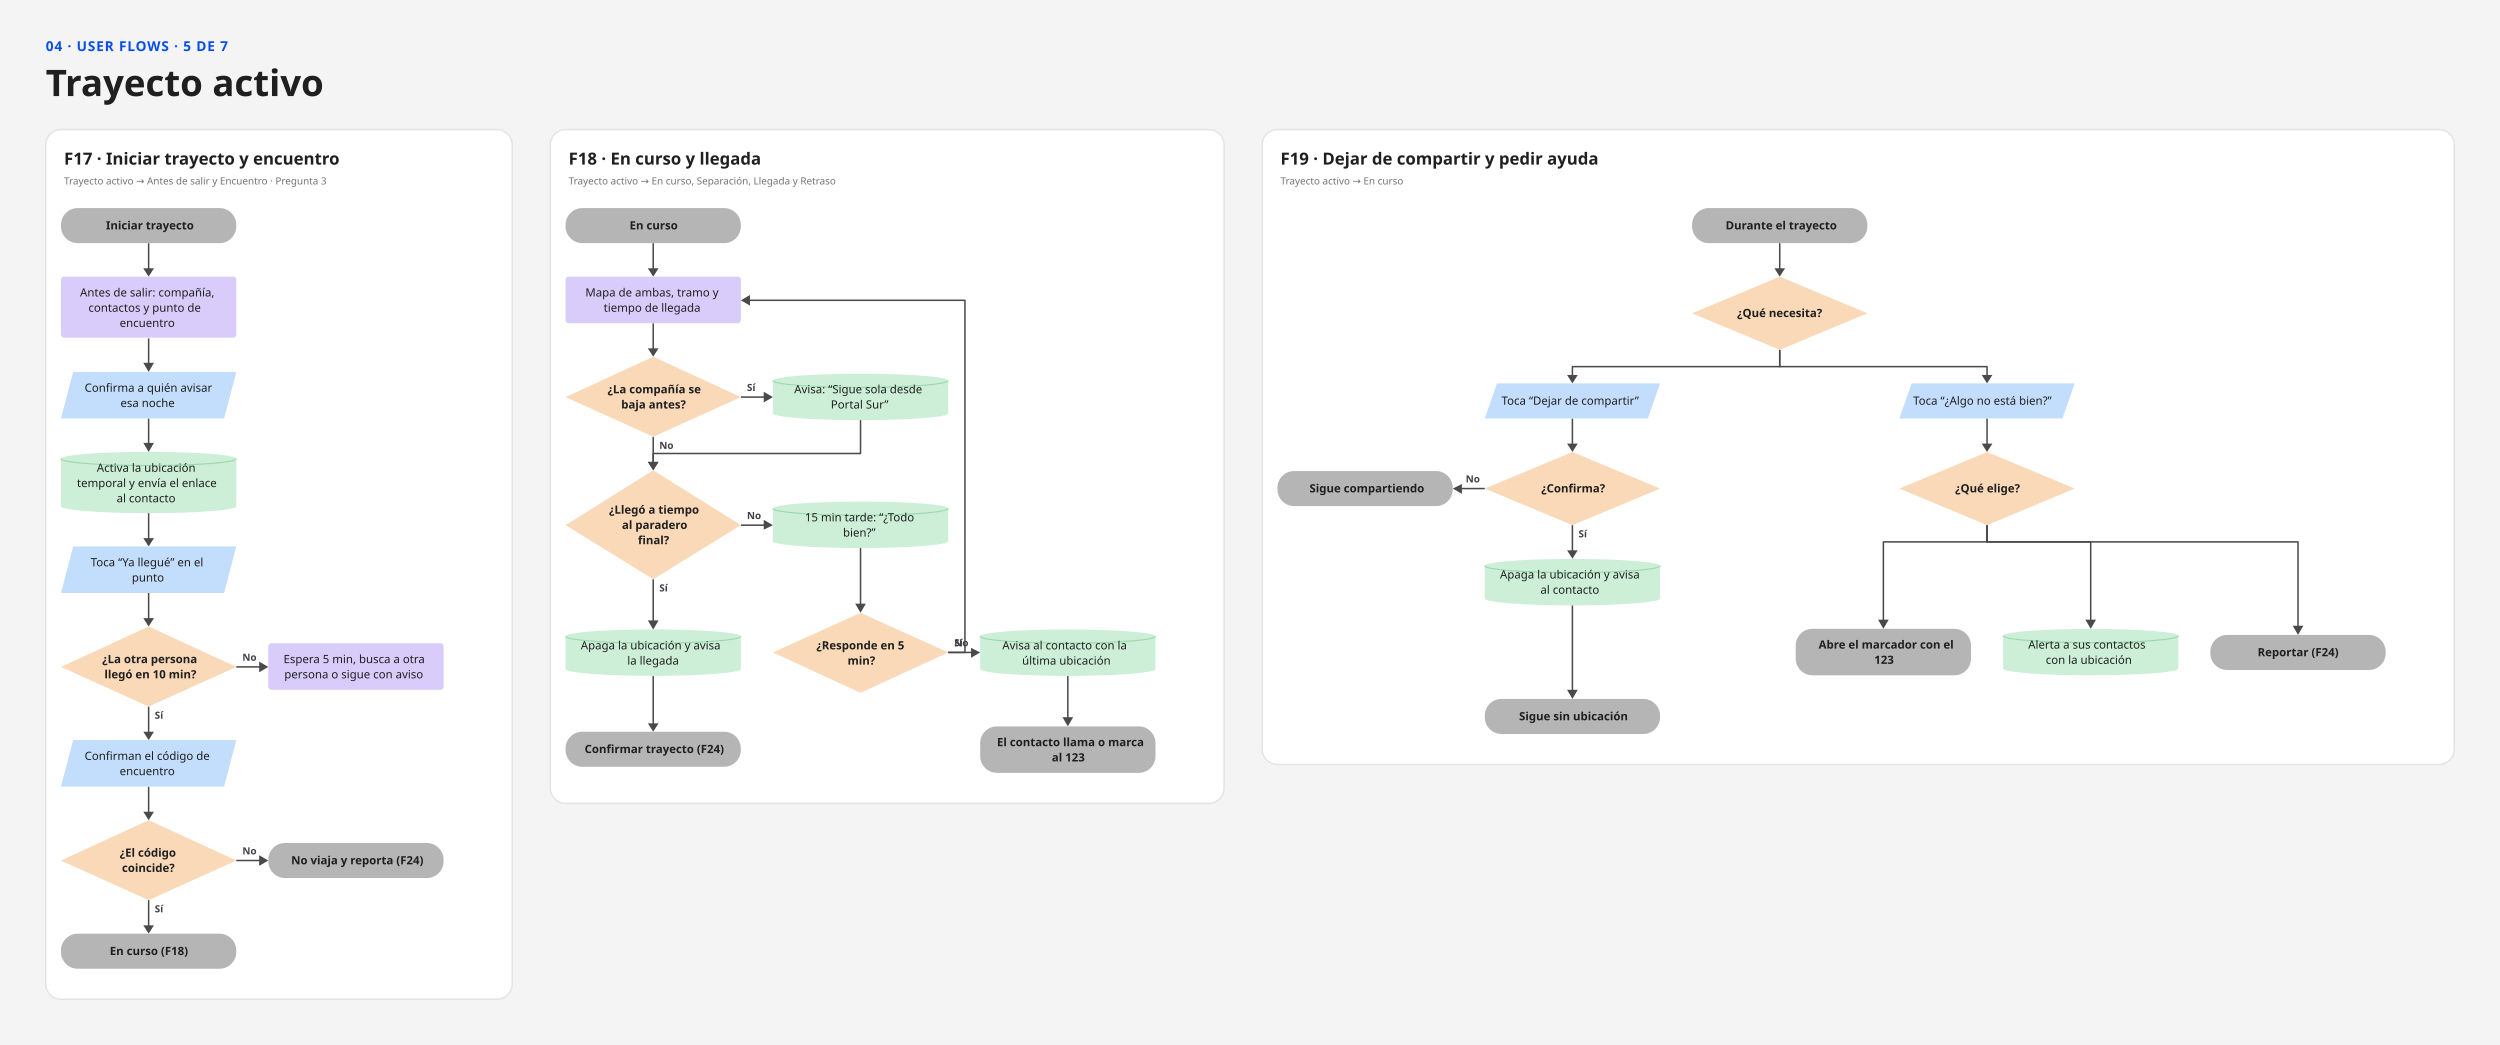
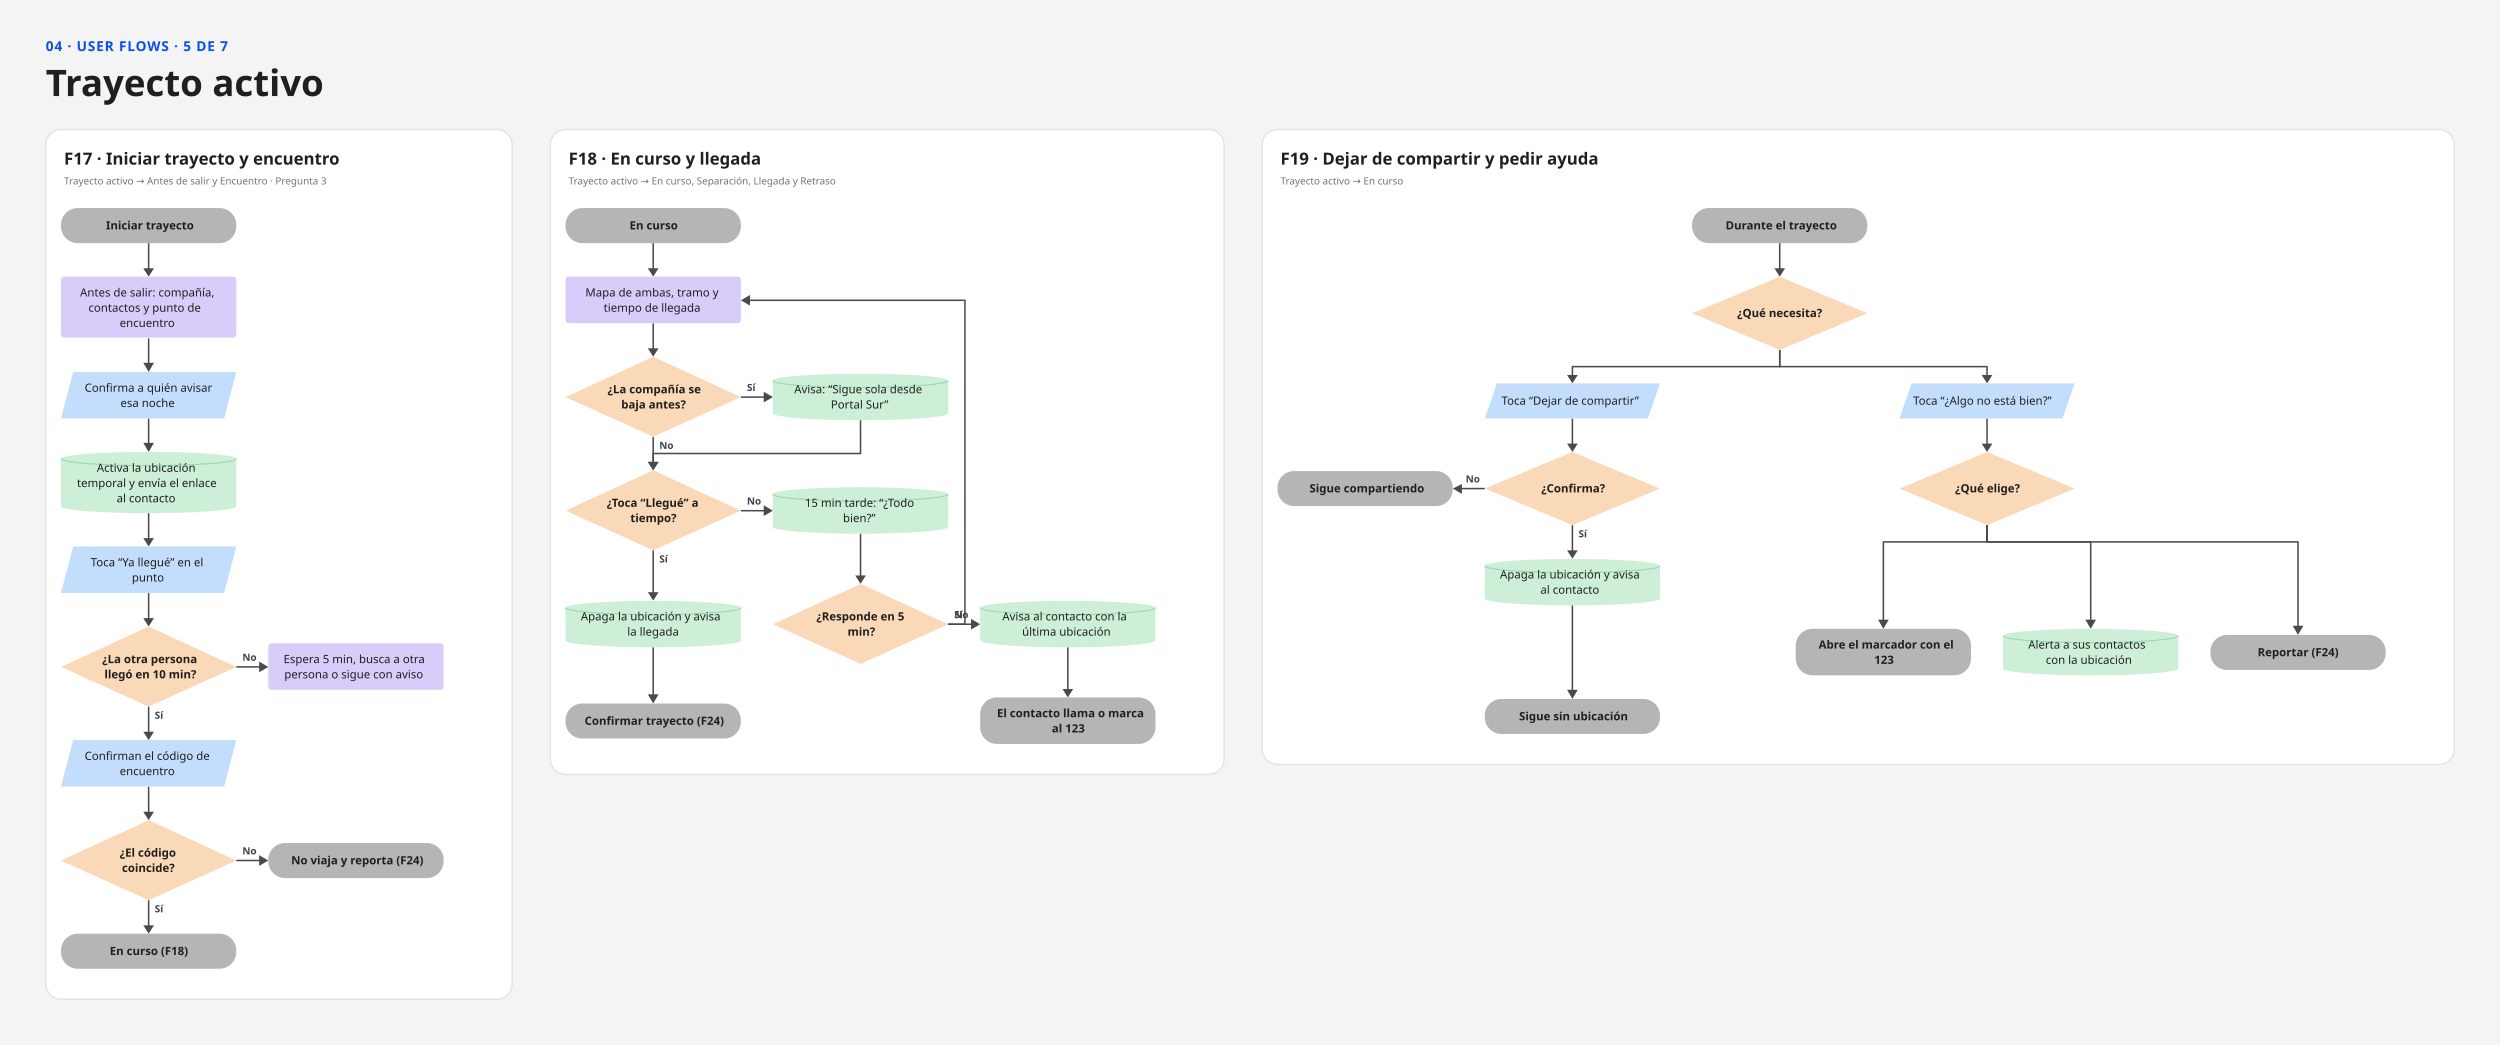
<svg xmlns="http://www.w3.org/2000/svg" width="3280" height="1371" viewBox="0 0 3280 1371">
  <rect id="Fondo" x="0" y="0" width="3280" height="1371" fill="#F4F4F5" />
  <text y="67" font-family="Space Mono" font-size="18" font-weight="700" fill="#084FE9" letter-spacing="1.08">
    <tspan x="60" dy="0">04 · USER FLOWS · 5 DE 7</tspan>
  </text>
  <text y="126" font-family="Space Grotesk" font-size="48" font-weight="700" fill="#1F1F1F">
    <tspan x="60" dy="0">Trayecto activo</tspan>
  </text>
  <g id="F17 · Iniciar trayecto y encuentro">
    <rect x="60" y="170" width="612" height="1141" fill="#FFFFFF" rx="20" ry="20" stroke="#E4E4E7" stroke-width="2" />
    <text y="216" font-family="Space Grotesk" font-size="22" font-weight="700" fill="#1F1F1F">
      <tspan x="84" dy="0">F17 · Iniciar trayecto y encuentro</tspan>
    </text>
    <text y="242" font-family="Space Mono" font-size="13" font-weight="400" fill="#71717A">
      <tspan x="84" dy="0">Trayecto activo → Antes de salir y Encuentro · Pregunta 3</tspan>
    </text>
    <path d="M 195 319 L 195 356" fill="none" stroke="#4A4A4A" stroke-width="2" stroke-linejoin="round" />
    <polygon points="195,363 188,352 202,352" fill="#4A4A4A" />
    <path d="M 195 444 L 195 481" fill="none" stroke="#4A4A4A" stroke-width="2" stroke-linejoin="round" />
    <polygon points="195,488 188,476 202,476" fill="#4A4A4A" />
    <path d="M 195 549 L 195 586" fill="none" stroke="#4A4A4A" stroke-width="2" stroke-linejoin="round" />
    <polygon points="195,593 188,581 202,581" fill="#4A4A4A" />
    <path d="M 195 673 L 195 710" fill="none" stroke="#4A4A4A" stroke-width="2" stroke-linejoin="round" />
    <polygon points="195,717 188,706 202,706" fill="#4A4A4A" />
    <path d="M 195 778 L 195 815" fill="none" stroke="#4A4A4A" stroke-width="2" stroke-linejoin="round" />
    <polygon points="195,822 188,811 202,811" fill="#4A4A4A" />
    <path d="M 310 875 L 345 875" fill="none" stroke="#4A4A4A" stroke-width="2" stroke-linejoin="round" />
    <polygon points="352,875 340,868 340,882" fill="#4A4A4A" />
    <path d="M 195 927 L 195 964" fill="none" stroke="#4A4A4A" stroke-width="2" stroke-linejoin="round" />
    <polygon points="195,971 188,960 202,960" fill="#4A4A4A" />
    <path d="M 195 1032 L 195 1069" fill="none" stroke="#4A4A4A" stroke-width="2" stroke-linejoin="round" />
    <polygon points="195,1076 188,1065 202,1065" fill="#4A4A4A" />
    <path d="M 310 1129 L 345 1129" fill="none" stroke="#4A4A4A" stroke-width="2" stroke-linejoin="round" />
    <polygon points="352,1129 340,1122 340,1136" fill="#4A4A4A" />
    <path d="M 195 1181 L 195 1218" fill="none" stroke="#4A4A4A" stroke-width="2" stroke-linejoin="round" />
    <polygon points="195,1225 188,1214 202,1214" fill="#4A4A4A" />
    <rect x="80" y="273" width="230" height="46" fill="#B5B5B5" rx="22" ry="22" />
    <text y="301" font-family="Space Grotesk" font-size="15" font-weight="700" fill="#1F1F1F">
      <tspan x="139" dy="0">Iniciar trayecto</tspan>
    </text>
    <rect x="80" y="363" width="230" height="80" fill="#D9CCFB" rx="4" ry="4" />
    <text y="389" font-family="Space Grotesk" font-size="15" font-weight="400" fill="#1F1F1F">
      <tspan x="105" dy="0">Antes de salir: compañía,</tspan>
      <tspan x="116" dy="20">contactos y punto de</tspan>
      <tspan x="157" dy="20">encuentro</tspan>
    </text>
    <polygon points="96,488 310,488 294,549 80,549" fill="#C3DDFD" />
    <text y="514" font-family="Space Grotesk" font-size="15" font-weight="400" fill="#1F1F1F">
      <tspan x="111" dy="0">Confirma a quién avisar</tspan>
      <tspan x="158" dy="20">esa noche</tspan>
    </text>
    <path d="M 80 601.8 A 115.0 9 0 0 1 310 601.8 L 310 664.3 A 115.0 9 0 0 1 80 664.3 Z" fill="#CDEFD7" />
    <path d="M 80 601.8 A 115.0 9 0 0 0 310 601.8" fill="none" stroke="#9AD9AE" stroke-width="1.5" />
    <text y="619" font-family="Space Grotesk" font-size="15" font-weight="400" fill="#1F1F1F">
      <tspan x="127" dy="0">Activa la ubicación</tspan>
      <tspan x="101" dy="20">temporal y envía el enlace</tspan>
      <tspan x="153" dy="20">al contacto</tspan>
    </text>
    <polygon points="96,717 310,717 294,778 80,778" fill="#C3DDFD" />
    <text y="743" font-family="Space Grotesk" font-size="15" font-weight="400" fill="#1F1F1F">
      <tspan x="119" dy="0">Toca “Ya llegué” en el</tspan>
      <tspan x="173" dy="20">punto</tspan>
    </text>
    <polygon points="195,822 310,875 195,927 80,875" fill="#FAD9B8" />
    <text y="870" font-family="Space Grotesk" font-size="15" font-weight="700" fill="#1F1F1F">
      <tspan x="134" dy="0">¿La otra persona</tspan>
      <tspan x="137" dy="20">llegó en 10 min?</tspan>
    </text>
    <rect x="352" y="844" width="230" height="61" fill="#D9CCFB" rx="4" ry="4" />
    <text y="870" font-family="Space Grotesk" font-size="15" font-weight="400" fill="#1F1F1F">
      <tspan x="372" dy="0">Espera 5 min, busca a otra</tspan>
      <tspan x="373" dy="20">persona o sigue con aviso</tspan>
    </text>
    <polygon points="96,971 310,971 294,1032 80,1032" fill="#C3DDFD" />
    <text y="997" font-family="Space Grotesk" font-size="15" font-weight="400" fill="#1F1F1F">
      <tspan x="111" dy="0">Confirman el código de</tspan>
      <tspan x="157" dy="20">encuentro</tspan>
    </text>
    <polygon points="195,1076 310,1129 195,1181 80,1129" fill="#FAD9B8" />
    <text y="1124" font-family="Space Grotesk" font-size="15" font-weight="700" fill="#1F1F1F">
      <tspan x="157" dy="0">¿El código</tspan>
      <tspan x="160" dy="20">coincide?</tspan>
    </text>
    <rect x="352" y="1106" width="230" height="46" fill="#B5B5B5" rx="22" ry="22" />
    <text y="1134" font-family="Space Grotesk" font-size="15" font-weight="700" fill="#1F1F1F">
      <tspan x="382" dy="0">No viaja y reporta (F24)</tspan>
    </text>
    <rect x="80" y="1225" width="230" height="46" fill="#B5B5B5" rx="22" ry="22" />
    <text y="1253" font-family="Space Grotesk" font-size="15" font-weight="700" fill="#1F1F1F">
      <tspan x="144" dy="0">En curso (F18)</tspan>
    </text>
    <text y="867" font-family="Space Grotesk" font-size="13" font-weight="700" fill="#3F3F46">
      <tspan x="318" dy="0">No</tspan>
    </text>
    <text y="943" font-family="Space Grotesk" font-size="13" font-weight="700" fill="#3F3F46">
      <tspan x="203" dy="0">Sí</tspan>
    </text>
    <text y="1121" font-family="Space Grotesk" font-size="13" font-weight="700" fill="#3F3F46">
      <tspan x="318" dy="0">No</tspan>
    </text>
    <text y="1197" font-family="Space Grotesk" font-size="13" font-weight="700" fill="#3F3F46">
      <tspan x="203" dy="0">Sí</tspan>
    </text>
  </g>
  <g id="F18 · En curso y llegada">
-     <rect x="722" y="170" width="884" height="884" fill="#FFFFFF" rx="20" ry="20" stroke="#E4E4E7" stroke-width="2" />
+     <rect x="722" y="170" width="884" height="846" fill="#FFFFFF" rx="20" ry="20" stroke="#E4E4E7" stroke-width="2" />
    <text y="216" font-family="Space Grotesk" font-size="22" font-weight="700" fill="#1F1F1F">
      <tspan x="746" dy="0">F18 · En curso y llegada</tspan>
    </text>
    <text y="242" font-family="Space Mono" font-size="13" font-weight="400" fill="#71717A">
      <tspan x="746" dy="0">Trayecto activo → En curso, Separación, Llegada y Retraso</tspan>
    </text>
    <path d="M 857 319 L 857 356" fill="none" stroke="#4A4A4A" stroke-width="2" stroke-linejoin="round" />
    <polygon points="857,363 850,352 864,352" fill="#4A4A4A" />
    <path d="M 857 424 L 857 461" fill="none" stroke="#4A4A4A" stroke-width="2" stroke-linejoin="round" />
    <polygon points="857,468 850,457 864,457" fill="#4A4A4A" />
    <path d="M 972 521 L 1007 521" fill="none" stroke="#4A4A4A" stroke-width="2" stroke-linejoin="round" />
    <polygon points="1014,521 1002,514 1002,528" fill="#4A4A4A" />
    <path d="M 857 573 L 857 610" fill="none" stroke="#4A4A4A" stroke-width="2" stroke-linejoin="round" />
    <polygon points="857,617 850,606 864,606" fill="#4A4A4A" />
    <path d="M 1129 551 L 1129 595 L 857 595 L 857 610" fill="none" stroke="#4A4A4A" stroke-width="2" stroke-linejoin="round" />
    <polygon points="857,617 850,606 864,606" fill="#4A4A4A" />
-     <path d="M 857 760 L 857 819" fill="none" stroke="#4A4A4A" stroke-width="2" stroke-linejoin="round" />
-     <polygon points="857,826 850,814 864,814" fill="#4A4A4A" />
-     <path d="M 857 887 L 857 953" fill="none" stroke="#4A4A4A" stroke-width="2" stroke-linejoin="round" />
-     <polygon points="857,960 850,949 864,949" fill="#4A4A4A" />
-     <path d="M 972 689 L 1007 689" fill="none" stroke="#4A4A4A" stroke-width="2" stroke-linejoin="round" />
-     <polygon points="1014,689 1002,682 1002,695" fill="#4A4A4A" />
-     <path d="M 1129 719 L 1129 797" fill="none" stroke="#4A4A4A" stroke-width="2" stroke-linejoin="round" />
-     <polygon points="1129,804 1122,792 1136,792" fill="#4A4A4A" />
-     <path d="M 1244 856 L 1279 856" fill="none" stroke="#4A4A4A" stroke-width="2" stroke-linejoin="round" />
-     <polygon points="1286,856 1274,850 1274,863" fill="#4A4A4A" />
-     <path d="M 1401 887 L 1401 946" fill="none" stroke="#4A4A4A" stroke-width="2" stroke-linejoin="round" />
-     <polygon points="1401,953 1394,941 1408,941" fill="#4A4A4A" />
-     <path d="M 1244 856 L 1266 856 L 1266 394 L 979 394" fill="none" stroke="#4A4A4A" stroke-width="2" stroke-linejoin="round" />
+     <path d="M 857 722 L 857 781" fill="none" stroke="#4A4A4A" stroke-width="2" stroke-linejoin="round" />
+     <polygon points="857,788 850,777 864,777" fill="#4A4A4A" />
+     <path d="M 857 849 L 857 916" fill="none" stroke="#4A4A4A" stroke-width="2" stroke-linejoin="round" />
+     <polygon points="857,923 850,911 864,911" fill="#4A4A4A" />
+     <path d="M 972 670 L 1007 670" fill="none" stroke="#4A4A4A" stroke-width="2" stroke-linejoin="round" />
+     <polygon points="1014,670 1002,663 1002,677" fill="#4A4A4A" />
+     <path d="M 1129 700 L 1129 759" fill="none" stroke="#4A4A4A" stroke-width="2" stroke-linejoin="round" />
+     <polygon points="1129,766 1122,755 1136,755" fill="#4A4A4A" />
+     <path d="M 1244 819 L 1279 819" fill="none" stroke="#4A4A4A" stroke-width="2" stroke-linejoin="round" />
+     <polygon points="1286,819 1274,812 1274,826" fill="#4A4A4A" />
+     <path d="M 1401 849 L 1401 908" fill="none" stroke="#4A4A4A" stroke-width="2" stroke-linejoin="round" />
+     <polygon points="1401,915 1394,904 1408,904" fill="#4A4A4A" />
+     <path d="M 1244 819 L 1266 819 L 1266 394 L 979 394" fill="none" stroke="#4A4A4A" stroke-width="2" stroke-linejoin="round" />
    <polygon points="972,394 984,387 984,401" fill="#4A4A4A" />
    <rect x="742" y="273" width="230" height="46" fill="#B5B5B5" rx="22" ry="22" />
    <text y="301" font-family="Space Grotesk" font-size="15" font-weight="700" fill="#1F1F1F">
      <tspan x="826" dy="0">En curso</tspan>
    </text>
    <rect x="742" y="363" width="230" height="61" fill="#D9CCFB" rx="4" ry="4" />
    <text y="389" font-family="Space Grotesk" font-size="15" font-weight="400" fill="#1F1F1F">
      <tspan x="768" dy="0">Mapa de ambas, tramo y</tspan>
      <tspan x="792" dy="20">tiempo de llegada</tspan>
    </text>
    <polygon points="857,468 972,521 857,573 742,521" fill="#FAD9B8" />
    <text y="516" font-family="Space Grotesk" font-size="15" font-weight="700" fill="#1F1F1F">
      <tspan x="797" dy="0">¿La compañía se</tspan>
      <tspan x="815" dy="20">baja antes?</tspan>
    </text>
    <path d="M 1014 499.3 A 115.0 9 0 0 1 1244 499.3 L 1244 542.3 A 115.0 9 0 0 1 1014 542.3 Z" fill="#CDEFD7" />
    <path d="M 1014 499.3 A 115.0 9 0 0 0 1244 499.3" fill="none" stroke="#9AD9AE" stroke-width="1.5" />
    <text y="516" font-family="Space Grotesk" font-size="15" font-weight="400" fill="#1F1F1F">
      <tspan x="1042" dy="0">Avisa: “Sigue sola desde</tspan>
      <tspan x="1090" dy="20">Portal Sur”</tspan>
    </text>
-     <polygon points="857,617 972,689 857,760 742,689" fill="#FAD9B8" />
-     <text y="674" font-family="Space Grotesk" font-size="15" font-weight="700" fill="#1F1F1F">
-       <tspan x="799" dy="0">¿Llegó a tiempo</tspan>
-       <tspan x="816" dy="20">al paradero</tspan>
-       <tspan x="837" dy="20">final?</tspan>
-     </text>
-     <path d="M 742 834.8 A 115.0 9 0 0 1 972 834.8 L 972 877.8 A 115.0 9 0 0 1 742 877.8 Z" fill="#CDEFD7" />
-     <path d="M 742 834.8 A 115.0 9 0 0 0 972 834.8" fill="none" stroke="#9AD9AE" stroke-width="1.5" />
-     <text y="852" font-family="Space Grotesk" font-size="15" font-weight="400" fill="#1F1F1F">
+     <polygon points="857,617 972,670 857,722 742,670" fill="#FAD9B8" />
+     <text y="665" font-family="Space Grotesk" font-size="15" font-weight="700" fill="#1F1F1F">
+       <tspan x="796" dy="0">¿Toca “Llegué” a</tspan>
+       <tspan x="827" dy="20">tiempo?</tspan>
+     </text>
+     <path d="M 742 797.3 A 115.0 9 0 0 1 972 797.3 L 972 840.3 A 115.0 9 0 0 1 742 840.3 Z" fill="#CDEFD7" />
+     <path d="M 742 797.3 A 115.0 9 0 0 0 972 797.3" fill="none" stroke="#9AD9AE" stroke-width="1.5" />
+     <text y="814" font-family="Space Grotesk" font-size="15" font-weight="400" fill="#1F1F1F">
      <tspan x="762" dy="0">Apaga la ubicación y avisa</tspan>
      <tspan x="823" dy="20">la llegada</tspan>
    </text>
-     <rect x="742" y="960" width="230" height="46" fill="#B5B5B5" rx="22" ry="22" />
-     <text y="988" font-family="Space Grotesk" font-size="15" font-weight="700" fill="#1F1F1F">
+     <rect x="742" y="923" width="230" height="46" fill="#B5B5B5" rx="22" ry="22" />
+     <text y="951" font-family="Space Grotesk" font-size="15" font-weight="700" fill="#1F1F1F">
      <tspan x="767" dy="0">Confirmar trayecto (F24)</tspan>
    </text>
-     <path d="M 1014 667.05 A 115.0 9 0 0 1 1244 667.05 L 1244 710.05 A 115.0 9 0 0 1 1014 710.05 Z" fill="#CDEFD7" />
-     <path d="M 1014 667.05 A 115.0 9 0 0 0 1244 667.05" fill="none" stroke="#9AD9AE" stroke-width="1.5" />
-     <text y="684" font-family="Space Grotesk" font-size="15" font-weight="400" fill="#1F1F1F">
+     <path d="M 1014 648.3 A 115.0 9 0 0 1 1244 648.3 L 1244 691.3 A 115.0 9 0 0 1 1014 691.3 Z" fill="#CDEFD7" />
+     <path d="M 1014 648.3 A 115.0 9 0 0 0 1244 648.3" fill="none" stroke="#9AD9AE" stroke-width="1.5" />
+     <text y="665" font-family="Space Grotesk" font-size="15" font-weight="400" fill="#1F1F1F">
      <tspan x="1056" dy="0">15 min tarde: “¿Todo</tspan>
      <tspan x="1106" dy="20">bien?”</tspan>
    </text>
-     <polygon points="1129,804 1244,856 1129,909 1014,856" fill="#FAD9B8" />
-     <text y="852" font-family="Space Grotesk" font-size="15" font-weight="700" fill="#1F1F1F">
+     <polygon points="1129,766 1244,819 1129,871 1014,819" fill="#FAD9B8" />
+     <text y="814" font-family="Space Grotesk" font-size="15" font-weight="700" fill="#1F1F1F">
      <tspan x="1071" dy="0">¿Responde en 5</tspan>
      <tspan x="1112" dy="20">min?</tspan>
    </text>
-     <path d="M 1286 834.8 A 115.0 9 0 0 1 1516 834.8 L 1516 877.8 A 115.0 9 0 0 1 1286 877.8 Z" fill="#CDEFD7" />
-     <path d="M 1286 834.8 A 115.0 9 0 0 0 1516 834.8" fill="none" stroke="#9AD9AE" stroke-width="1.5" />
-     <text y="852" font-family="Space Grotesk" font-size="15" font-weight="400" fill="#1F1F1F">
+     <path d="M 1286 797.3 A 115.0 9 0 0 1 1516 797.3 L 1516 840.3 A 115.0 9 0 0 1 1286 840.3 Z" fill="#CDEFD7" />
+     <path d="M 1286 797.3 A 115.0 9 0 0 0 1516 797.3" fill="none" stroke="#9AD9AE" stroke-width="1.5" />
+     <text y="814" font-family="Space Grotesk" font-size="15" font-weight="400" fill="#1F1F1F">
      <tspan x="1315" dy="0">Avisa al contacto con la</tspan>
      <tspan x="1341" dy="20">última ubicación</tspan>
    </text>
-     <rect x="1286" y="953" width="230" height="61" fill="#B5B5B5" rx="22" ry="22" />
-     <text y="979" font-family="Space Grotesk" font-size="15" font-weight="700" fill="#1F1F1F">
+     <rect x="1286" y="915" width="230" height="61" fill="#B5B5B5" rx="22" ry="22" />
+     <text y="941" font-family="Space Grotesk" font-size="15" font-weight="700" fill="#1F1F1F">
      <tspan x="1308" dy="0">El contacto llama o marca</tspan>
      <tspan x="1380" dy="20">al 123</tspan>
    </text>
    <text y="513" font-family="Space Grotesk" font-size="13" font-weight="700" fill="#3F3F46">
      <tspan x="980" dy="0">Sí</tspan>
    </text>
    <text y="589" font-family="Space Grotesk" font-size="13" font-weight="700" fill="#3F3F46">
      <tspan x="865" dy="0">No</tspan>
    </text>
-     <text y="776" font-family="Space Grotesk" font-size="13" font-weight="700" fill="#3F3F46">
+     <text y="738" font-family="Space Grotesk" font-size="13" font-weight="700" fill="#3F3F46">
      <tspan x="865" dy="0">Sí</tspan>
    </text>
-     <text y="681" font-family="Space Grotesk" font-size="13" font-weight="700" fill="#3F3F46">
+     <text y="662" font-family="Space Grotesk" font-size="13" font-weight="700" fill="#3F3F46">
      <tspan x="980" dy="0">No</tspan>
    </text>
-     <text y="848" font-family="Space Grotesk" font-size="13" font-weight="700" fill="#3F3F46">
+     <text y="811" font-family="Space Grotesk" font-size="13" font-weight="700" fill="#3F3F46">
      <tspan x="1252" dy="0">No</tspan>
    </text>
-     <text y="848" font-family="Space Grotesk" font-size="13" font-weight="700" fill="#3F3F46">
+     <text y="811" font-family="Space Grotesk" font-size="13" font-weight="700" fill="#3F3F46">
      <tspan x="1252" dy="0">Sí</tspan>
    </text>
  </g>
  <g id="F19 · Dejar de compartir y pedir ayuda">
    <rect x="1656" y="170" width="1564" height="833" fill="#FFFFFF" rx="20" ry="20" stroke="#E4E4E7" stroke-width="2" />
    <text y="216" font-family="Space Grotesk" font-size="22" font-weight="700" fill="#1F1F1F">
      <tspan x="1680" dy="0">F19 · Dejar de compartir y pedir ayuda</tspan>
    </text>
    <text y="242" font-family="Space Mono" font-size="13" font-weight="400" fill="#71717A">
      <tspan x="1680" dy="0">Trayecto activo → En curso</tspan>
    </text>
    <path d="M 2335 319 L 2335 356" fill="none" stroke="#4A4A4A" stroke-width="2" stroke-linejoin="round" />
    <polygon points="2335,363 2328,352 2342,352" fill="#4A4A4A" />
    <path d="M 2335 459 L 2335 481 L 2063 481 L 2063 496" fill="none" stroke="#4A4A4A" stroke-width="2" stroke-linejoin="round" />
    <polygon points="2063,503 2056,492 2070,492" fill="#4A4A4A" />
    <path d="M 2335 459 L 2335 481 L 2607 481 L 2607 496" fill="none" stroke="#4A4A4A" stroke-width="2" stroke-linejoin="round" />
    <polygon points="2607,503 2600,492 2614,492" fill="#4A4A4A" />
    <path d="M 2063 549 L 2063 586" fill="none" stroke="#4A4A4A" stroke-width="2" stroke-linejoin="round" />
    <polygon points="2063,593 2056,582 2070,582" fill="#4A4A4A" />
    <path d="M 2063 689 L 2063 726" fill="none" stroke="#4A4A4A" stroke-width="2" stroke-linejoin="round" />
    <polygon points="2063,733 2056,722 2070,722" fill="#4A4A4A" />
    <path d="M 2063 794 L 2063 910" fill="none" stroke="#4A4A4A" stroke-width="2" stroke-linejoin="round" />
    <polygon points="2063,917 2056,905 2070,905" fill="#4A4A4A" />
    <path d="M 1948 641 L 1913 641" fill="none" stroke="#4A4A4A" stroke-width="2" stroke-linejoin="round" />
    <polygon points="1906,641 1918,635 1918,648" fill="#4A4A4A" />
    <path d="M 2607 549 L 2607 586" fill="none" stroke="#4A4A4A" stroke-width="2" stroke-linejoin="round" />
    <polygon points="2607,593 2600,582 2614,582" fill="#4A4A4A" />
    <path d="M 2607 689 L 2607 711 L 2471 711 L 2471 818" fill="none" stroke="#4A4A4A" stroke-width="2" stroke-linejoin="round" />
    <polygon points="2471,825 2464,813 2478,813" fill="#4A4A4A" />
    <path d="M 2607 689 L 2607 711 L 2743 711 L 2743 818" fill="none" stroke="#4A4A4A" stroke-width="2" stroke-linejoin="round" />
    <polygon points="2743,825 2736,813 2750,813" fill="#4A4A4A" />
    <path d="M 2607 689 L 2607 711 L 3015 711 L 3015 826" fill="none" stroke="#4A4A4A" stroke-width="2" stroke-linejoin="round" />
    <polygon points="3015,833 3008,821 3022,821" fill="#4A4A4A" />
    <rect x="2220" y="273" width="230" height="46" fill="#B5B5B5" rx="22" ry="22" />
    <text y="301" font-family="Space Grotesk" font-size="15" font-weight="700" fill="#1F1F1F">
      <tspan x="2264" dy="0">Durante el trayecto</tspan>
    </text>
    <polygon points="2335,363 2450,411 2335,459 2220,411" fill="#FAD9B8" />
    <text y="416" font-family="Space Grotesk" font-size="15" font-weight="700" fill="#1F1F1F">
      <tspan x="2279" dy="0">¿Qué necesita?</tspan>
    </text>
    <polygon points="1964,503 2178,503 2162,549 1948,549" fill="#C3DDFD" />
    <text y="531" font-family="Space Grotesk" font-size="15" font-weight="400" fill="#1F1F1F">
      <tspan x="1970" dy="0">Toca “Dejar de compartir”</tspan>
    </text>
    <polygon points="2508,503 2722,503 2706,549 2492,549" fill="#C3DDFD" />
    <text y="531" font-family="Space Grotesk" font-size="15" font-weight="400" fill="#1F1F1F">
      <tspan x="2510" dy="0">Toca “¿Algo no está bien?”</tspan>
    </text>
    <polygon points="2063,593 2178,641 2063,689 1948,641" fill="#FAD9B8" />
    <text y="646" font-family="Space Grotesk" font-size="15" font-weight="700" fill="#1F1F1F">
      <tspan x="2022" dy="0">¿Confirma?</tspan>
    </text>
    <path d="M 1948 742.3 A 115.0 9 0 0 1 2178 742.3 L 2178 785.3 A 115.0 9 0 0 1 1948 785.3 Z" fill="#CDEFD7" />
    <path d="M 1948 742.3 A 115.0 9 0 0 0 2178 742.3" fill="none" stroke="#9AD9AE" stroke-width="1.5" />
    <text y="759" font-family="Space Grotesk" font-size="15" font-weight="400" fill="#1F1F1F">
      <tspan x="1968" dy="0">Apaga la ubicación y avisa</tspan>
      <tspan x="2021" dy="20">al contacto</tspan>
    </text>
    <rect x="1948" y="917" width="230" height="46" fill="#B5B5B5" rx="22" ry="22" />
    <text y="945" font-family="Space Grotesk" font-size="15" font-weight="700" fill="#1F1F1F">
      <tspan x="1993" dy="0">Sigue sin ubicación</tspan>
    </text>
    <rect x="1676" y="618" width="230" height="46" fill="#B5B5B5" rx="22" ry="22" />
    <text y="646" font-family="Space Grotesk" font-size="15" font-weight="700" fill="#1F1F1F">
      <tspan x="1718" dy="0">Sigue compartiendo</tspan>
    </text>
    <polygon points="2607,593 2722,641 2607,689 2492,641" fill="#FAD9B8" />
    <text y="646" font-family="Space Grotesk" font-size="15" font-weight="700" fill="#1F1F1F">
      <tspan x="2565" dy="0">¿Qué elige?</tspan>
    </text>
    <rect x="2356" y="825" width="230" height="61" fill="#B5B5B5" rx="22" ry="22" />
    <text y="851" font-family="Space Grotesk" font-size="15" font-weight="700" fill="#1F1F1F">
      <tspan x="2386" dy="0">Abre el marcador con el</tspan>
      <tspan x="2459" dy="20">123</tspan>
    </text>
    <path d="M 2628.0 834.1 A 115.0 9 0 0 1 2858.0 834.1 L 2858.0 877.1 A 115.0 9 0 0 1 2628.0 877.1 Z" fill="#CDEFD7" />
    <path d="M 2628.0 834.1 A 115.0 9 0 0 0 2858.0 834.1" fill="none" stroke="#9AD9AE" stroke-width="1.5" />
    <text y="851" font-family="Space Grotesk" font-size="15" font-weight="400" fill="#1F1F1F">
      <tspan x="2661" dy="0">Alerta a sus contactos</tspan>
      <tspan x="2684" dy="20">con la ubicación</tspan>
    </text>
    <rect x="2900" y="833" width="230" height="46" fill="#B5B5B5" rx="22" ry="22" />
    <text y="861" font-family="Space Grotesk" font-size="15" font-weight="700" fill="#1F1F1F">
      <tspan x="2962" dy="0">Reportar (F24)</tspan>
    </text>
    <text y="705" font-family="Space Grotesk" font-size="13" font-weight="700" fill="#3F3F46">
      <tspan x="2071" dy="0">Sí</tspan>
    </text>
    <text y="633" font-family="Space Grotesk" font-size="13" font-weight="700" fill="#3F3F46">
      <tspan x="1923" dy="0">No</tspan>
    </text>
  </g>
</svg>
